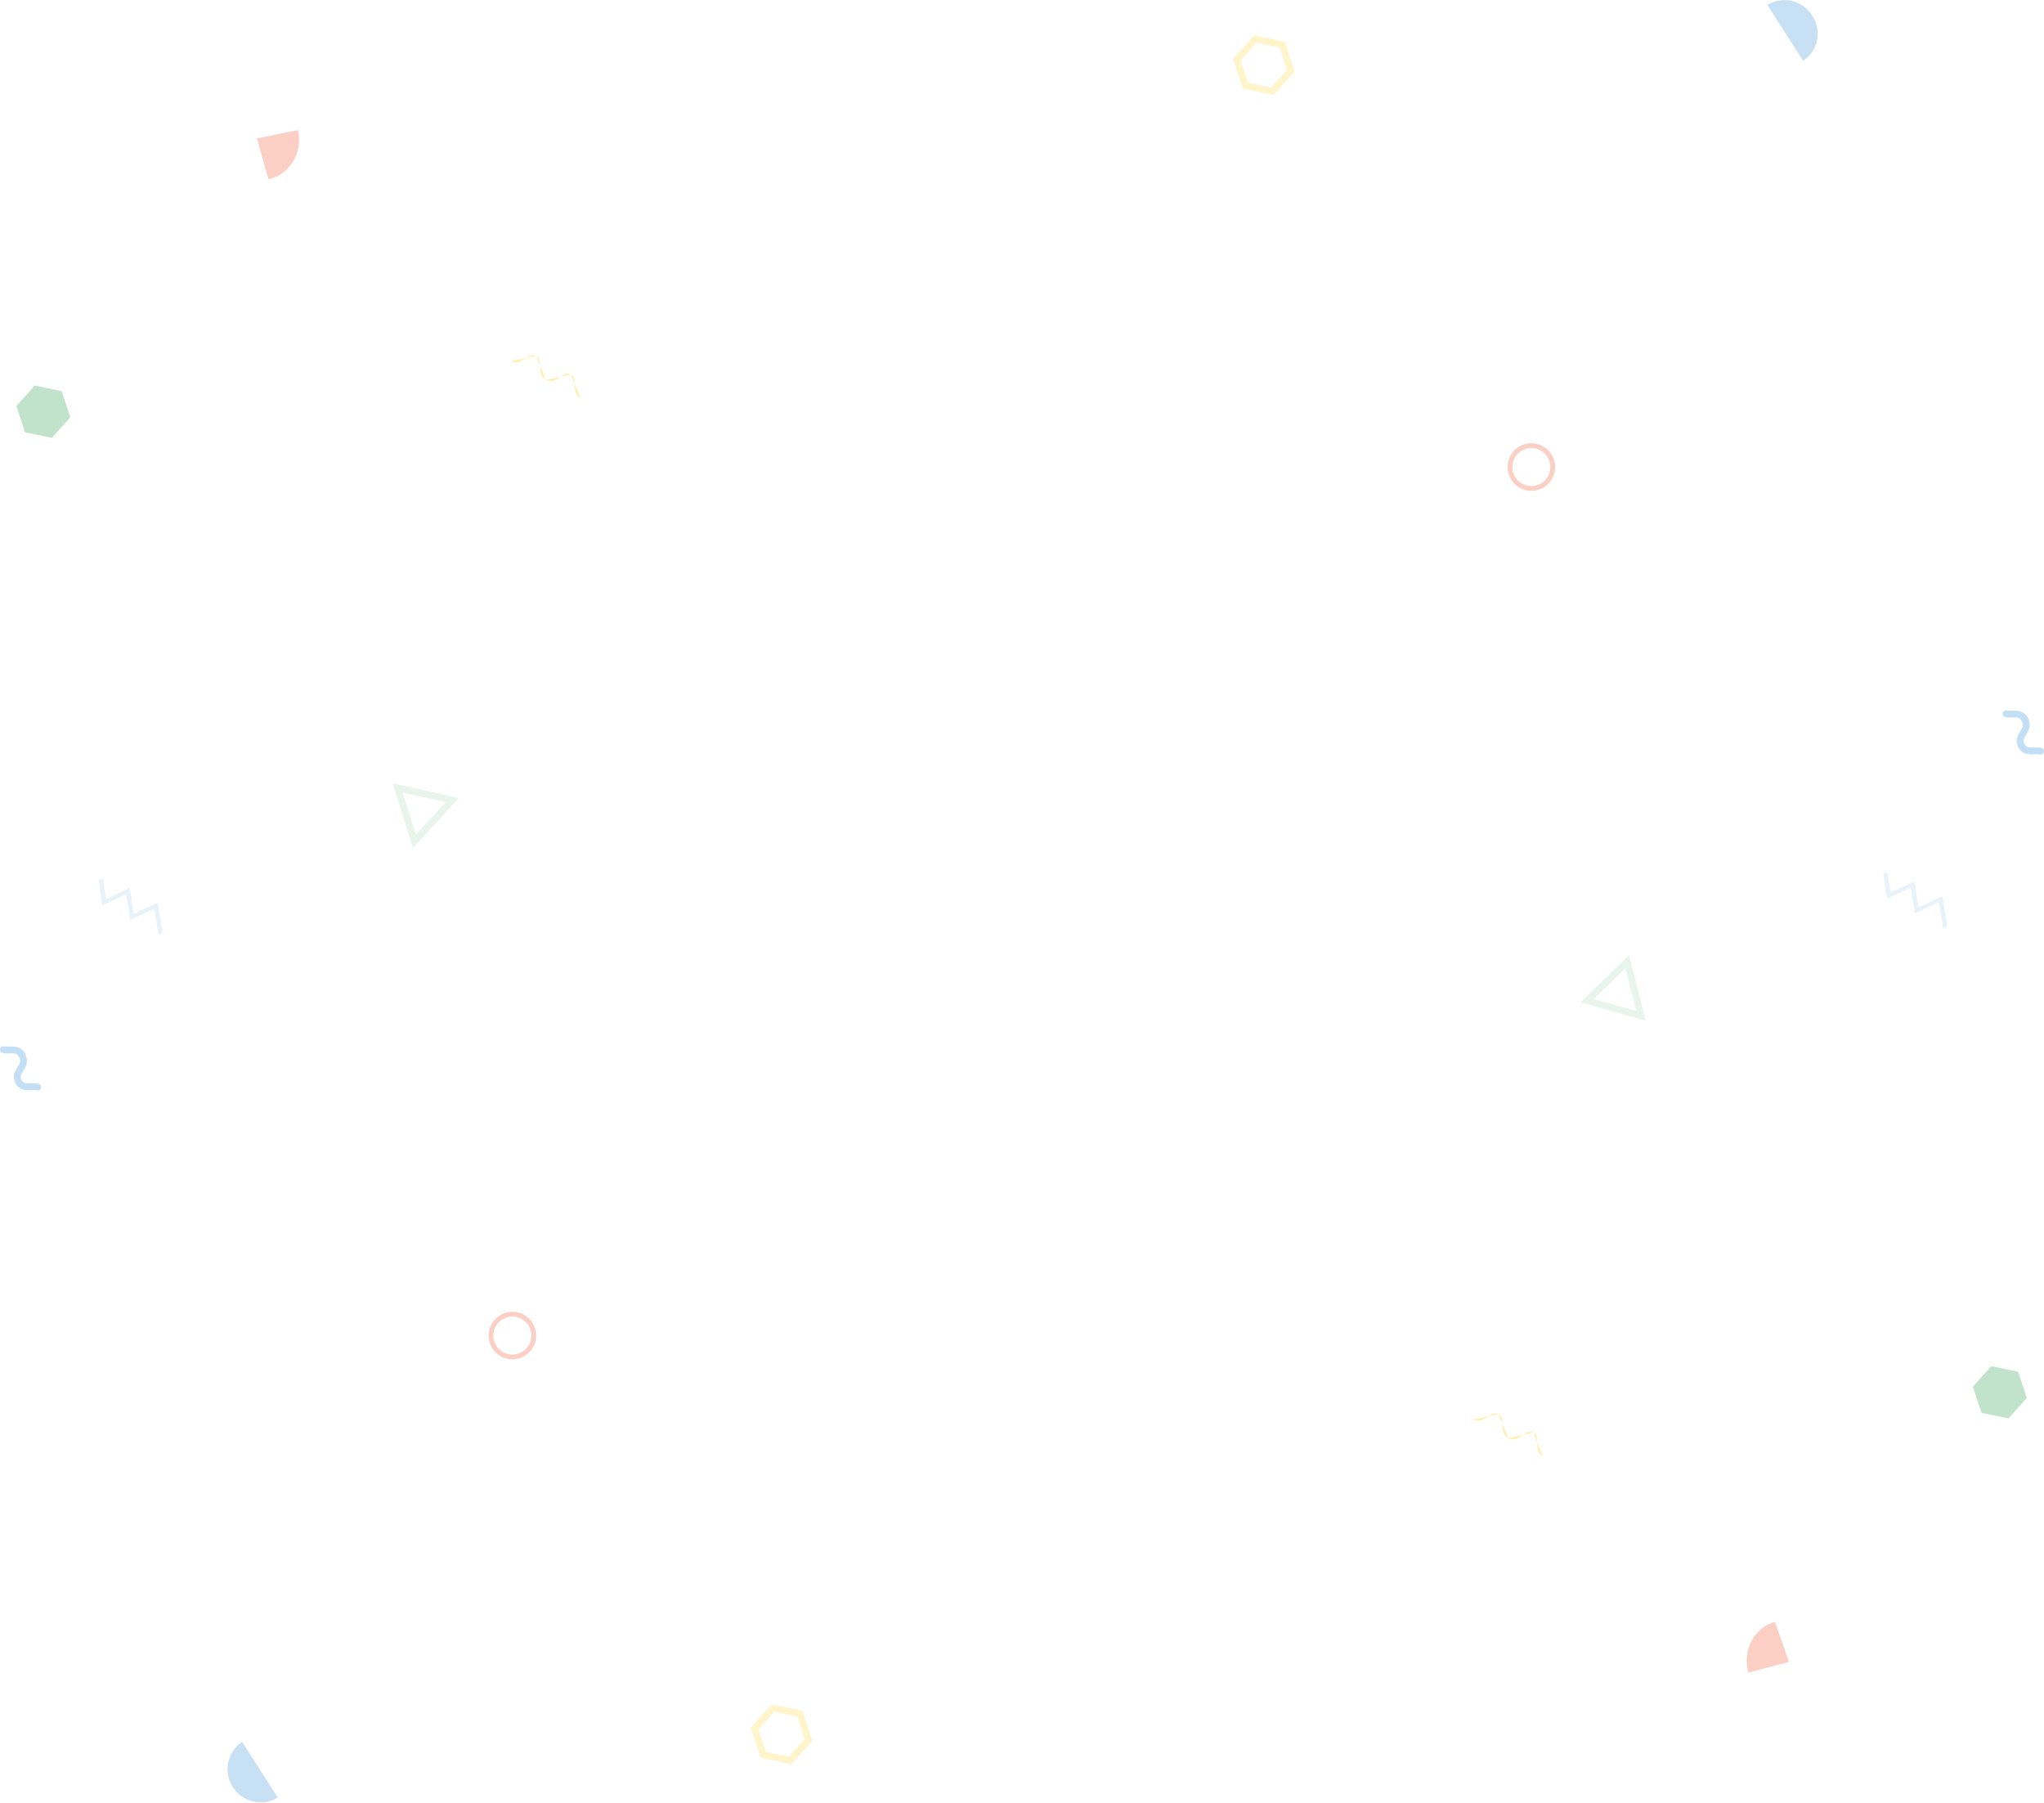
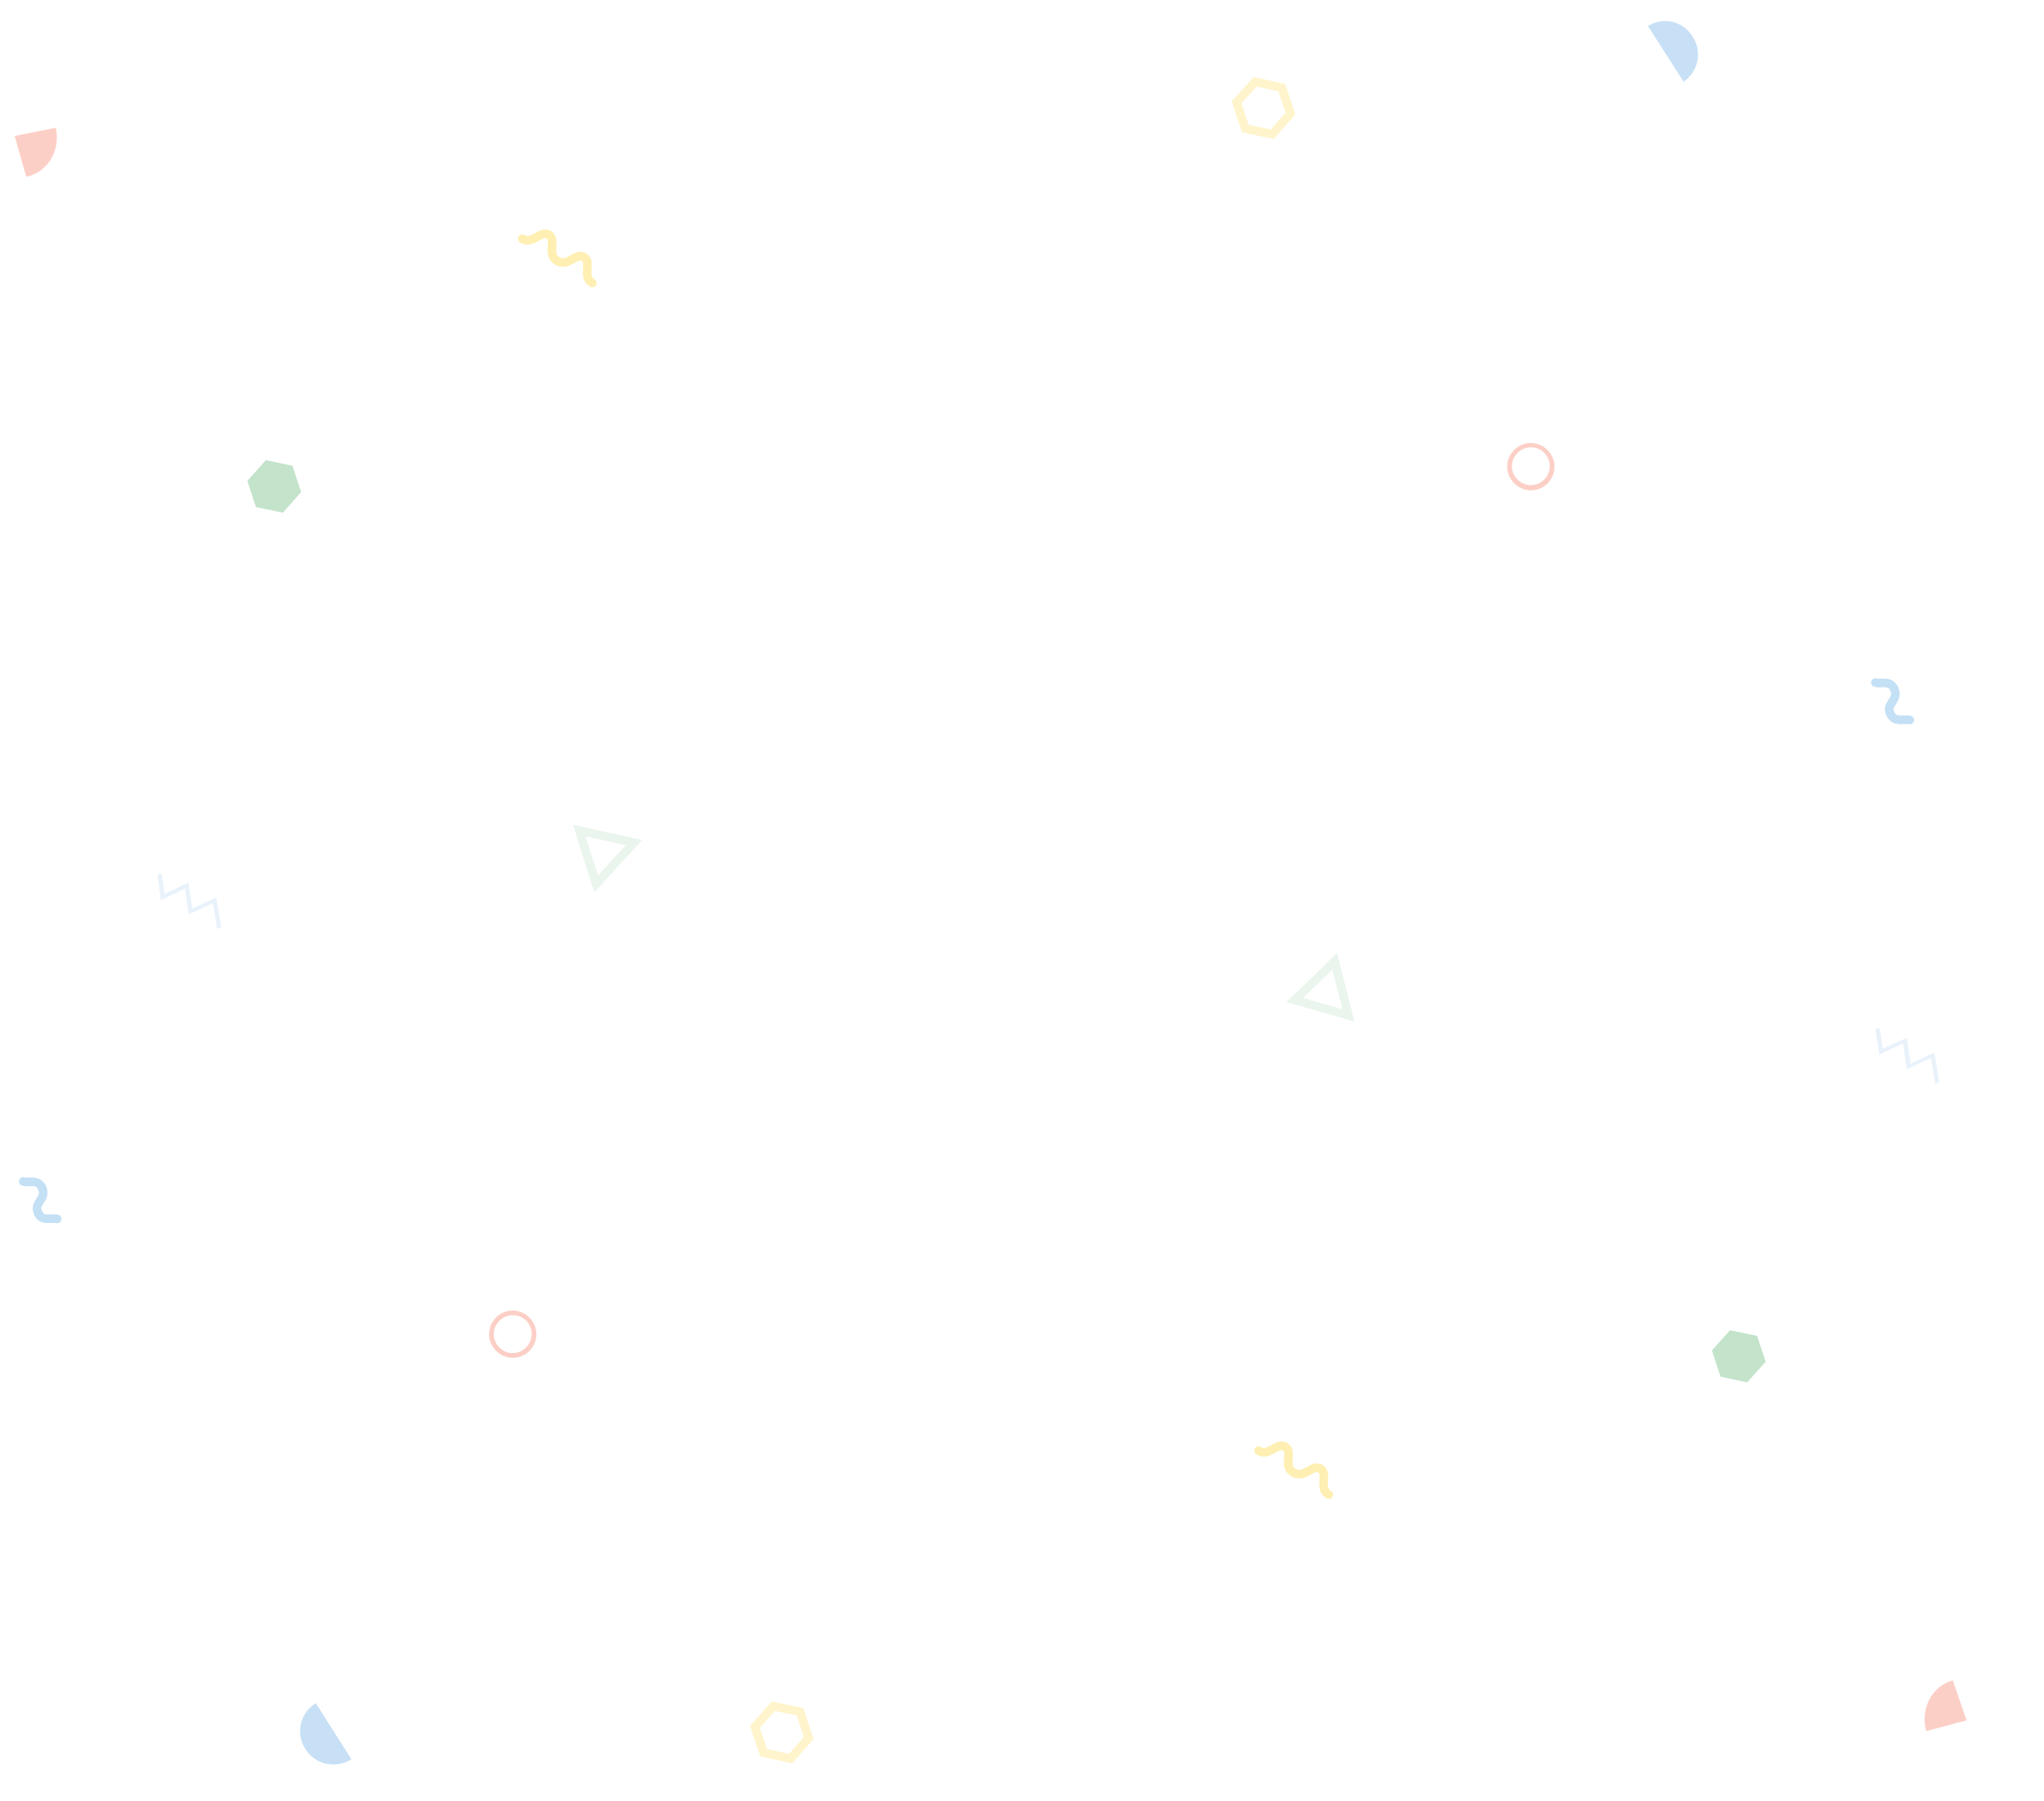
- <svg xmlns="http://www.w3.org/2000/svg" viewBox="0 0 601.77 530.64">
-   <defs>
-     <style>.a{fill:#ffefb2;}.b,.g,.h{fill:none;stroke-width:2px;}.b{stroke:#e9f4ec;}.b,.g{stroke-miterlimit:10;}.c{fill:#c8e0f4;}.d{fill:#fccfc5;}.e{fill:#e8f2fb;}.f{fill:#c2e3cb;}.g{stroke:#fff4ca;}.h{stroke:#c3dff5;stroke-linecap:round;stroke-linejoin:round;}</style>
-   </defs>
-   <path class="a" d="M173,119.5c2.43,1.3-.29,5.38,2.81,7" transform="translate(-4.9 -9.26)" />
-   <path class="a" d="M162.78,114c2.43,1.29-.3,5.38,2.8,7" transform="translate(-4.9 -9.26)" />
-   <path class="a" d="M173,119.5c-2.43-1.3-4.32,3.23-7.42,1.58" transform="translate(-4.9 -9.26)" />
-   <path class="a" d="M155.36,115.61" transform="translate(-4.9 -9.26)" />
-   <path class="a" d="M162.78,114c-2.43-1.3-4.32,3.23-7.42,1.57" transform="translate(-4.9 -9.26)" />
-   <polygon class="b" points="125.1 233.74 117.06 231.95 119.53 239.81 122.01 247.67 127.58 241.6 133.15 235.52 125.1 233.74" />
-   <path class="c" d="M535.75,27.17l.12-.07a9.53,9.53,0,0,0,2.56-13.21,9.52,9.52,0,0,0-13.07-3.22l-.11.08Z" transform="translate(-4.9 -9.26)" />
-   <path class="d" d="M455.75,153.75a7,7,0,1,1,7-7A7,7,0,0,1,455.75,153.75Zm0-12.59a5.59,5.59,0,1,0,5.59,5.59A5.6,5.6,0,0,0,455.75,141.16Z" transform="translate(-4.9 -9.26)" />
-   <path class="d" d="M155.75,409.42a7,7,0,1,1,7-7A7,7,0,0,1,155.75,409.42Zm0-12.59a5.59,5.59,0,1,0,5.59,5.59A5.6,5.6,0,0,0,155.75,396.83Z" transform="translate(-4.9 -9.26)" />
-   <polygon class="b" points="481.1 291.07 479.08 283.08 473.17 288.83 467.27 294.57 475.2 296.81 483.13 299.06 481.1 291.07" />
-   <path class="e" d="M578,281l0-.26-1.28-7.64-7,3.26-1.19-7.58L561.43,272l-.89-5.93-1.23.18,1.15,7.56,7-3.26,1.19,7.58,7.06-3.27,1.28,7.63,1.18-.55a4.83,4.83,0,0,1-.2-1C578,280.87,578,281.07,578,281Z" transform="translate(-4.9 -9.26)" />
-   <line class="e" x1="555.39" y1="255.19" x2="555.64" y2="256.83" />
-   <path class="e" d="M52.6,282.88l0-.26L51.29,275l-7,3.26-1.19-7.58-7,3.26-.9-5.92-1.22.18L35,275.75l7.06-3.27,1.18,7.58,7.06-3.26,1.29,7.63,1.18-.55a5,5,0,0,1-.21-1C52.6,282.79,52.62,283,52.6,282.88Z" transform="translate(-4.9 -9.26)" />
-   <line class="e" x1="29.98" y1="257.11" x2="30.22" y2="258.74" />
-   <path class="c" d="M76.18,522l-.12.07a9.76,9.76,0,0,0,10.51,16.43l.11-.08Z" transform="translate(-4.9 -9.26)" />
-   <path class="a" d="M456.33,431c2.43,1.3-.29,5.38,2.81,7" transform="translate(-4.9 -9.26)" />
-   <path class="a" d="M446.11,425.54c2.43,1.29-.29,5.38,2.81,7" transform="translate(-4.9 -9.26)" />
-   <path class="a" d="M456.33,431c-2.43-1.3-4.31,3.23-7.41,1.58" transform="translate(-4.9 -9.26)" />
-   <path class="a" d="M438.69,427.11" transform="translate(-4.9 -9.26)" />
-   <path class="a" d="M446.11,425.54c-2.43-1.3-4.32,3.23-7.42,1.57" transform="translate(-4.9 -9.26)" />
-   <path class="d" d="M83.93,62c6.18-1.26,10.1-7.65,8.75-14.28,0-.06,0-.11,0-.17L80.55,50" transform="translate(-4.9 -9.26)" />
-   <path class="d" d="M527.47,486.7c-6.09,1.63-9.62,8.25-7.88,14.78l.06.17,11.92-3.18" transform="translate(-4.9 -9.26)" />
-   <polygon class="f" points="596.7 411.51 591.3 417.56 583.37 415.91 580.83 408.21 586.22 402.17 594.16 403.81 596.7 411.51" />
-   <polygon class="f" points="20.7 122.85 15.3 128.89 7.37 127.25 4.83 119.55 10.22 113.5 18.16 115.15 20.7 122.85" />
-   <polygon class="g" points="380.03 20.85 374.64 26.89 366.7 25.25 364.16 17.55 369.56 11.5 377.49 13.15 380.03 20.85" />
-   <polygon class="g" points="238.03 512.18 232.64 518.23 224.7 516.58 222.16 508.88 227.56 502.83 235.49 504.48 238.03 512.18" />
-   <path class="h" d="M11.37,319.88c1.92,3.62-2.87,4.57-.92,7.91" transform="translate(-4.9 -9.26)" />
-   <path class="h" d="M16,329.26c-2-.43-4.33.73-5.59-1.47" transform="translate(-4.9 -9.26)" />
-   <path class="h" d="M4,316.77" transform="translate(-4.9 -9.26)" />
-   <path class="h" d="M11.37,319.88c-1.39-2.4-3.62-1.18-5.47-1.63" transform="translate(-4.9 -9.26)" />
-   <path class="h" d="M601,221c1.92,3.62-2.86,4.57-.92,7.91" transform="translate(-4.9 -9.26)" />
-   <path class="h" d="M605.67,230.39c-2-.43-4.33.73-5.59-1.48" transform="translate(-4.9 -9.26)" />
-   <path class="h" d="M593.66,217.9" transform="translate(-4.9 -9.26)" />
-   <path class="h" d="M601,221c-1.39-2.4-3.61-1.18-5.47-1.63" transform="translate(-4.9 -9.26)" />
+ <svg xmlns="http://www.w3.org/2000/svg" version="1.1" id="Layer_1" x="0px" y="0px" width="475.2px" height="418.6px" viewBox="0 0 475.2 418.6" style="enable-background:new 0 0 475.2 418.6;" xml:space="preserve">
+   <style type="text/css">
+ 	.st0{fill:none;stroke:#EAF5ED;stroke-width:2;stroke-miterlimit:10;}
+ 	.st1{fill:#C8E0F5;}
+ 	.st2{fill:#FCCFC6;}
+ 	.st3{fill:#E9F2FA;}
+ 	.st4{fill:none;}
+ 	.st5{fill:#C3E3CB;}
+ 	.st6{fill:none;stroke:#FFF4CB;stroke-width:2;stroke-miterlimit:10;}
+ 	.st7{fill:none;stroke:#C4E0F5;stroke-width:2;stroke-linecap:round;stroke-linejoin:round;}
+ 	.st8{fill:none;stroke:#FFEFB2;stroke-width:2;stroke-linecap:round;stroke-linejoin:round;stroke-miterlimit:10;}
+ </style>
+   <polygon class="st0" points="141,194.5 134.7,193.1 136.6,199.3 138.6,205.5 143,200.7 147.4,195.9 " />
+   <path class="st1" d="M391.4,19L391.4,19c3.5-2.4,4.4-7,2.1-10.5c-2.1-3.5-6.7-4.7-10.3-2.5L383.1,6L391.4,19z" />
+   <path class="st2" d="M355.9,114c-3,0-5.5-2.5-5.5-5.5s2.5-5.5,5.5-5.5s5.5,2.5,5.5,5.5c0,0,0,0,0,0C361.4,111.5,359,114,355.9,114z   M355.9,104c-2.4,0-4.4,2-4.4,4.4s2,4.4,4.4,4.4s4.4-2,4.4-4.4l0,0C360.3,106,358.4,104,355.9,104z" />
+   <path class="st2" d="M119.2,315.7c-3,0-5.5-2.5-5.5-5.5s2.5-5.5,5.5-5.5s5.5,2.5,5.5,5.5l0,0C124.7,313.2,122.3,315.7,119.2,315.7z   M119.2,305.8c-2.4,0-4.4,2-4.4,4.4s2,4.4,4.4,4.4s4.4-2,4.4-4.4l0,0l0,0C123.6,307.7,121.7,305.8,119.2,305.8z" />
+   <polygon class="st0" points="311.9,229.8 310.3,223.5 305.7,228 301,232.5 307.3,234.3 313.5,236.1 " />
+   <path class="st3" d="M450.7,250.9v-0.2l-1-6l-5.5,2.6l-0.9-6l-5.6,2.5l-0.7-4.7l-1,0.1l0.9,6l5.5-2.6l0.9,6l5.6-2.6l1,6l0.9-0.4  C450.7,251.4,450.6,251.1,450.7,250.9C450.7,250.8,450.7,250.9,450.7,250.9z" />
+   <line class="st4" x1="408.7" y1="224.5" x2="408.9" y2="225.8" />
+   <path class="st3" d="M51.3,214.9v-0.2l-1-6l-5.6,2.5l-0.9-6l-5.5,2.6l-0.7-4.6l-1,0.1l0.8,6l5.6-2.7l0.9,6l5.6-2.6l1,6l0.9-0.4  C51.3,215.4,51.3,215.1,51.3,214.9C51.3,214.8,51.3,215,51.3,214.9z" />
+   <line class="st4" x1="23.9" y1="202.8" x2="24" y2="204.1" />
+   <path class="st1" d="M73.4,396L73.4,396c-3.7,2.3-4.7,7.1-2.4,10.7c2.3,3.6,7.1,4.6,10.6,2.4l0,0l0.1-0.1L73.4,396z" />
+   <path class="st2" d="M6.1,41.1c4.9-1,8-6,6.9-11.3v-0.1l-9.6,1.9" />
+   <path class="st2" d="M454,390.7c-4.8,1.3-7.6,6.5-6.2,11.7l0,0.1l9.4-2.5" />
+   <polygon class="st5" points="410.5,316.6 406.2,321.4 400,320.1 398,314 402.2,309.3 408.5,310.6 " />
+   <polygon class="st5" points="70,114.4 65.8,119.2 59.5,117.9 57.5,111.8 61.8,107 68,108.3 " />
+   <polygon class="st6" points="300,26.4 295.8,31.2 289.5,29.9 287.5,23.8 291.8,19 298,20.4 " />
+   <polygon class="st6" points="188,404.1 183.8,408.9 177.5,407.5 175.5,401.5 179.8,396.7 186,398 " />
+   <path class="st7" d="M9.7,276c1.5,2.9-2.3,3.6-0.7,6.2" />
+   <path class="st7" d="M13.3,283.4c-1.6-0.3-3.4,0.6-4.4-1.2" />
+   <path class="st7" d="M3.9,273.5" />
+   <path class="st7" d="M9.7,276c-1.1-1.9-2.9-0.9-4.3-1.3" />
+   <path class="st7" d="M440.3,160c1.5,2.9-2.3,3.6-0.7,6.2" />
+   <path class="st7" d="M444,167.4c-1.6-0.3-3.4,0.6-4.4-1.2" />
+   <path class="st7" d="M434.6,157.6" />
+   <path class="st7" d="M440.3,160c-1.1-1.9-2.9-0.9-4.3-1.3" />
+   <g>
+     <path class="st8" d="M135.8,59.8c1.9,1.2-0.6,4.5,1.9,6" />
+     <path class="st8" d="M127.6,54.6c1.9,1.2-0.6,4.5,1.9,6" />
+     <path class="st8" d="M135.8,59.8c-1.9-1.2-3.8,2.4-6.2,0.9" />
+     <path class="st8" d="M121.4,55.5" />
+     <path class="st8" d="M127.6,54.6c-1.9-1.2-3.8,2.4-6.2,0.9" />
+   </g>
+   <g>
+     <path class="st8" d="M307,341.5c1.9,1.2-0.6,4.5,1.9,6" />
+     <path class="st8" d="M298.8,336.4c1.9,1.2-0.6,4.5,1.9,6" />
+     <path class="st8" d="M307,341.5c-1.9-1.2-3.8,2.4-6.2,0.9" />
+     <path class="st8" d="M292.6,337.2" />
+     <path class="st8" d="M298.8,336.4c-1.9-1.2-3.8,2.4-6.2,0.9" />
+   </g>
</svg>
